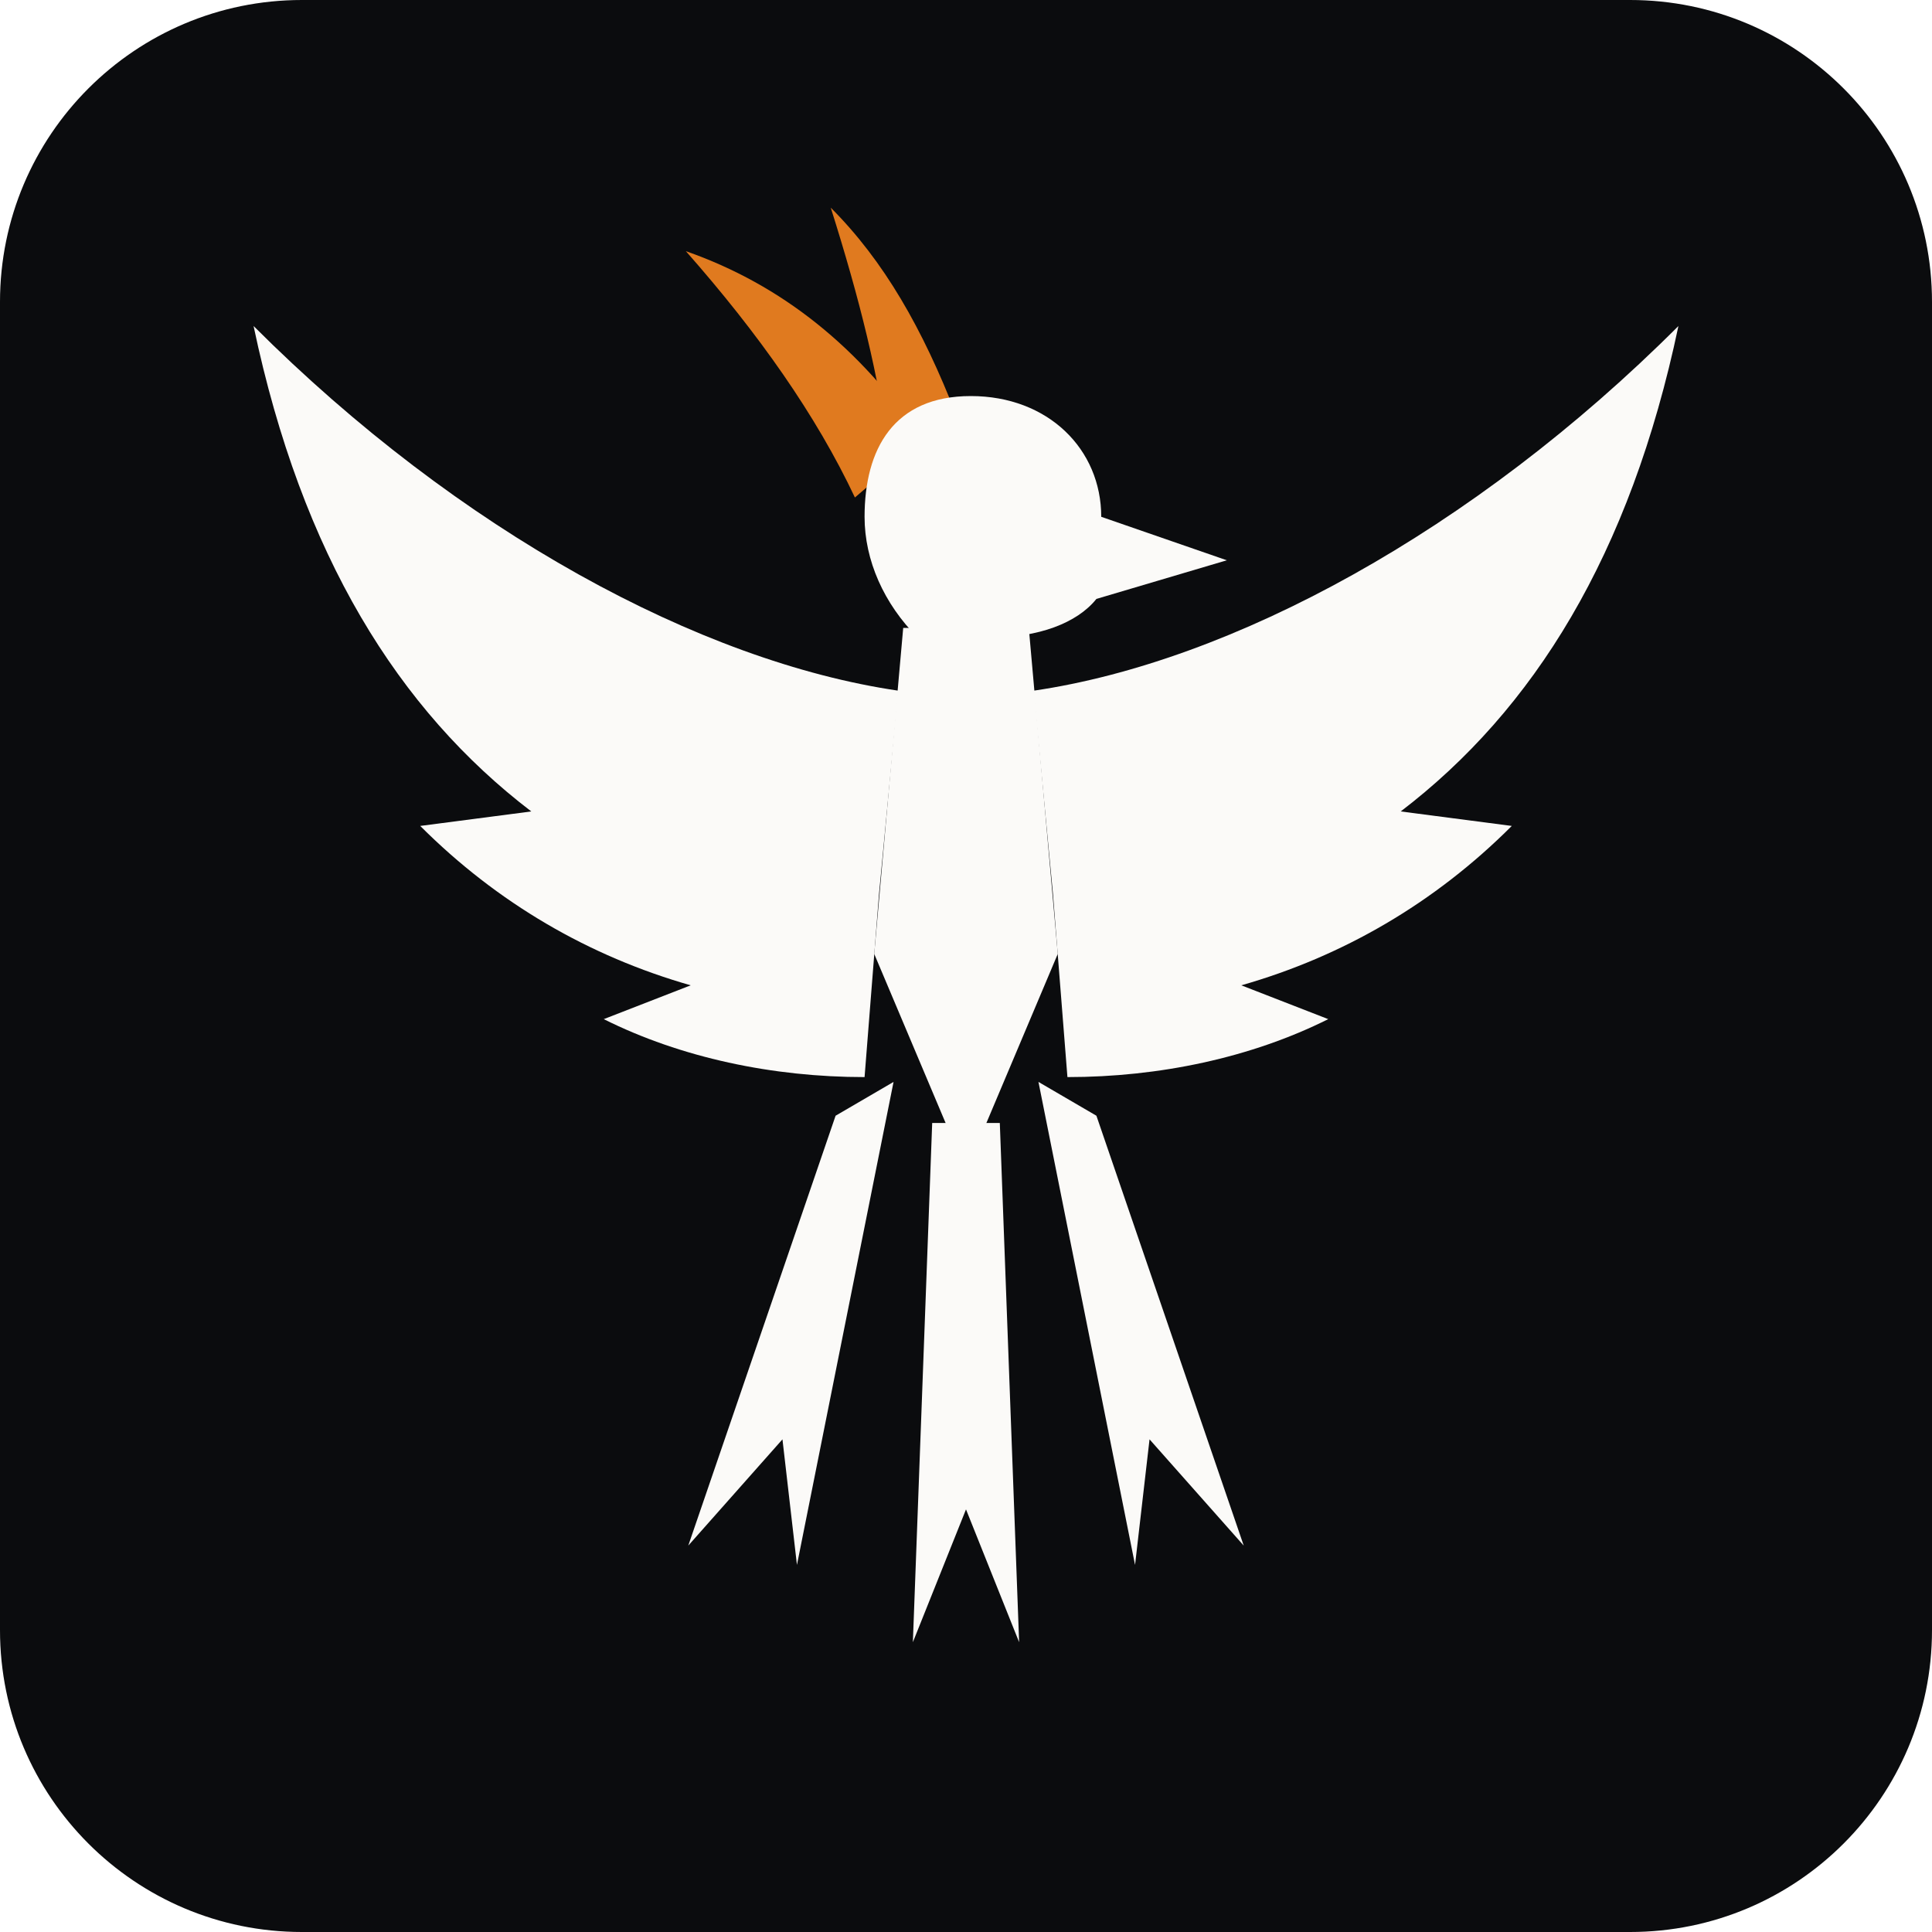
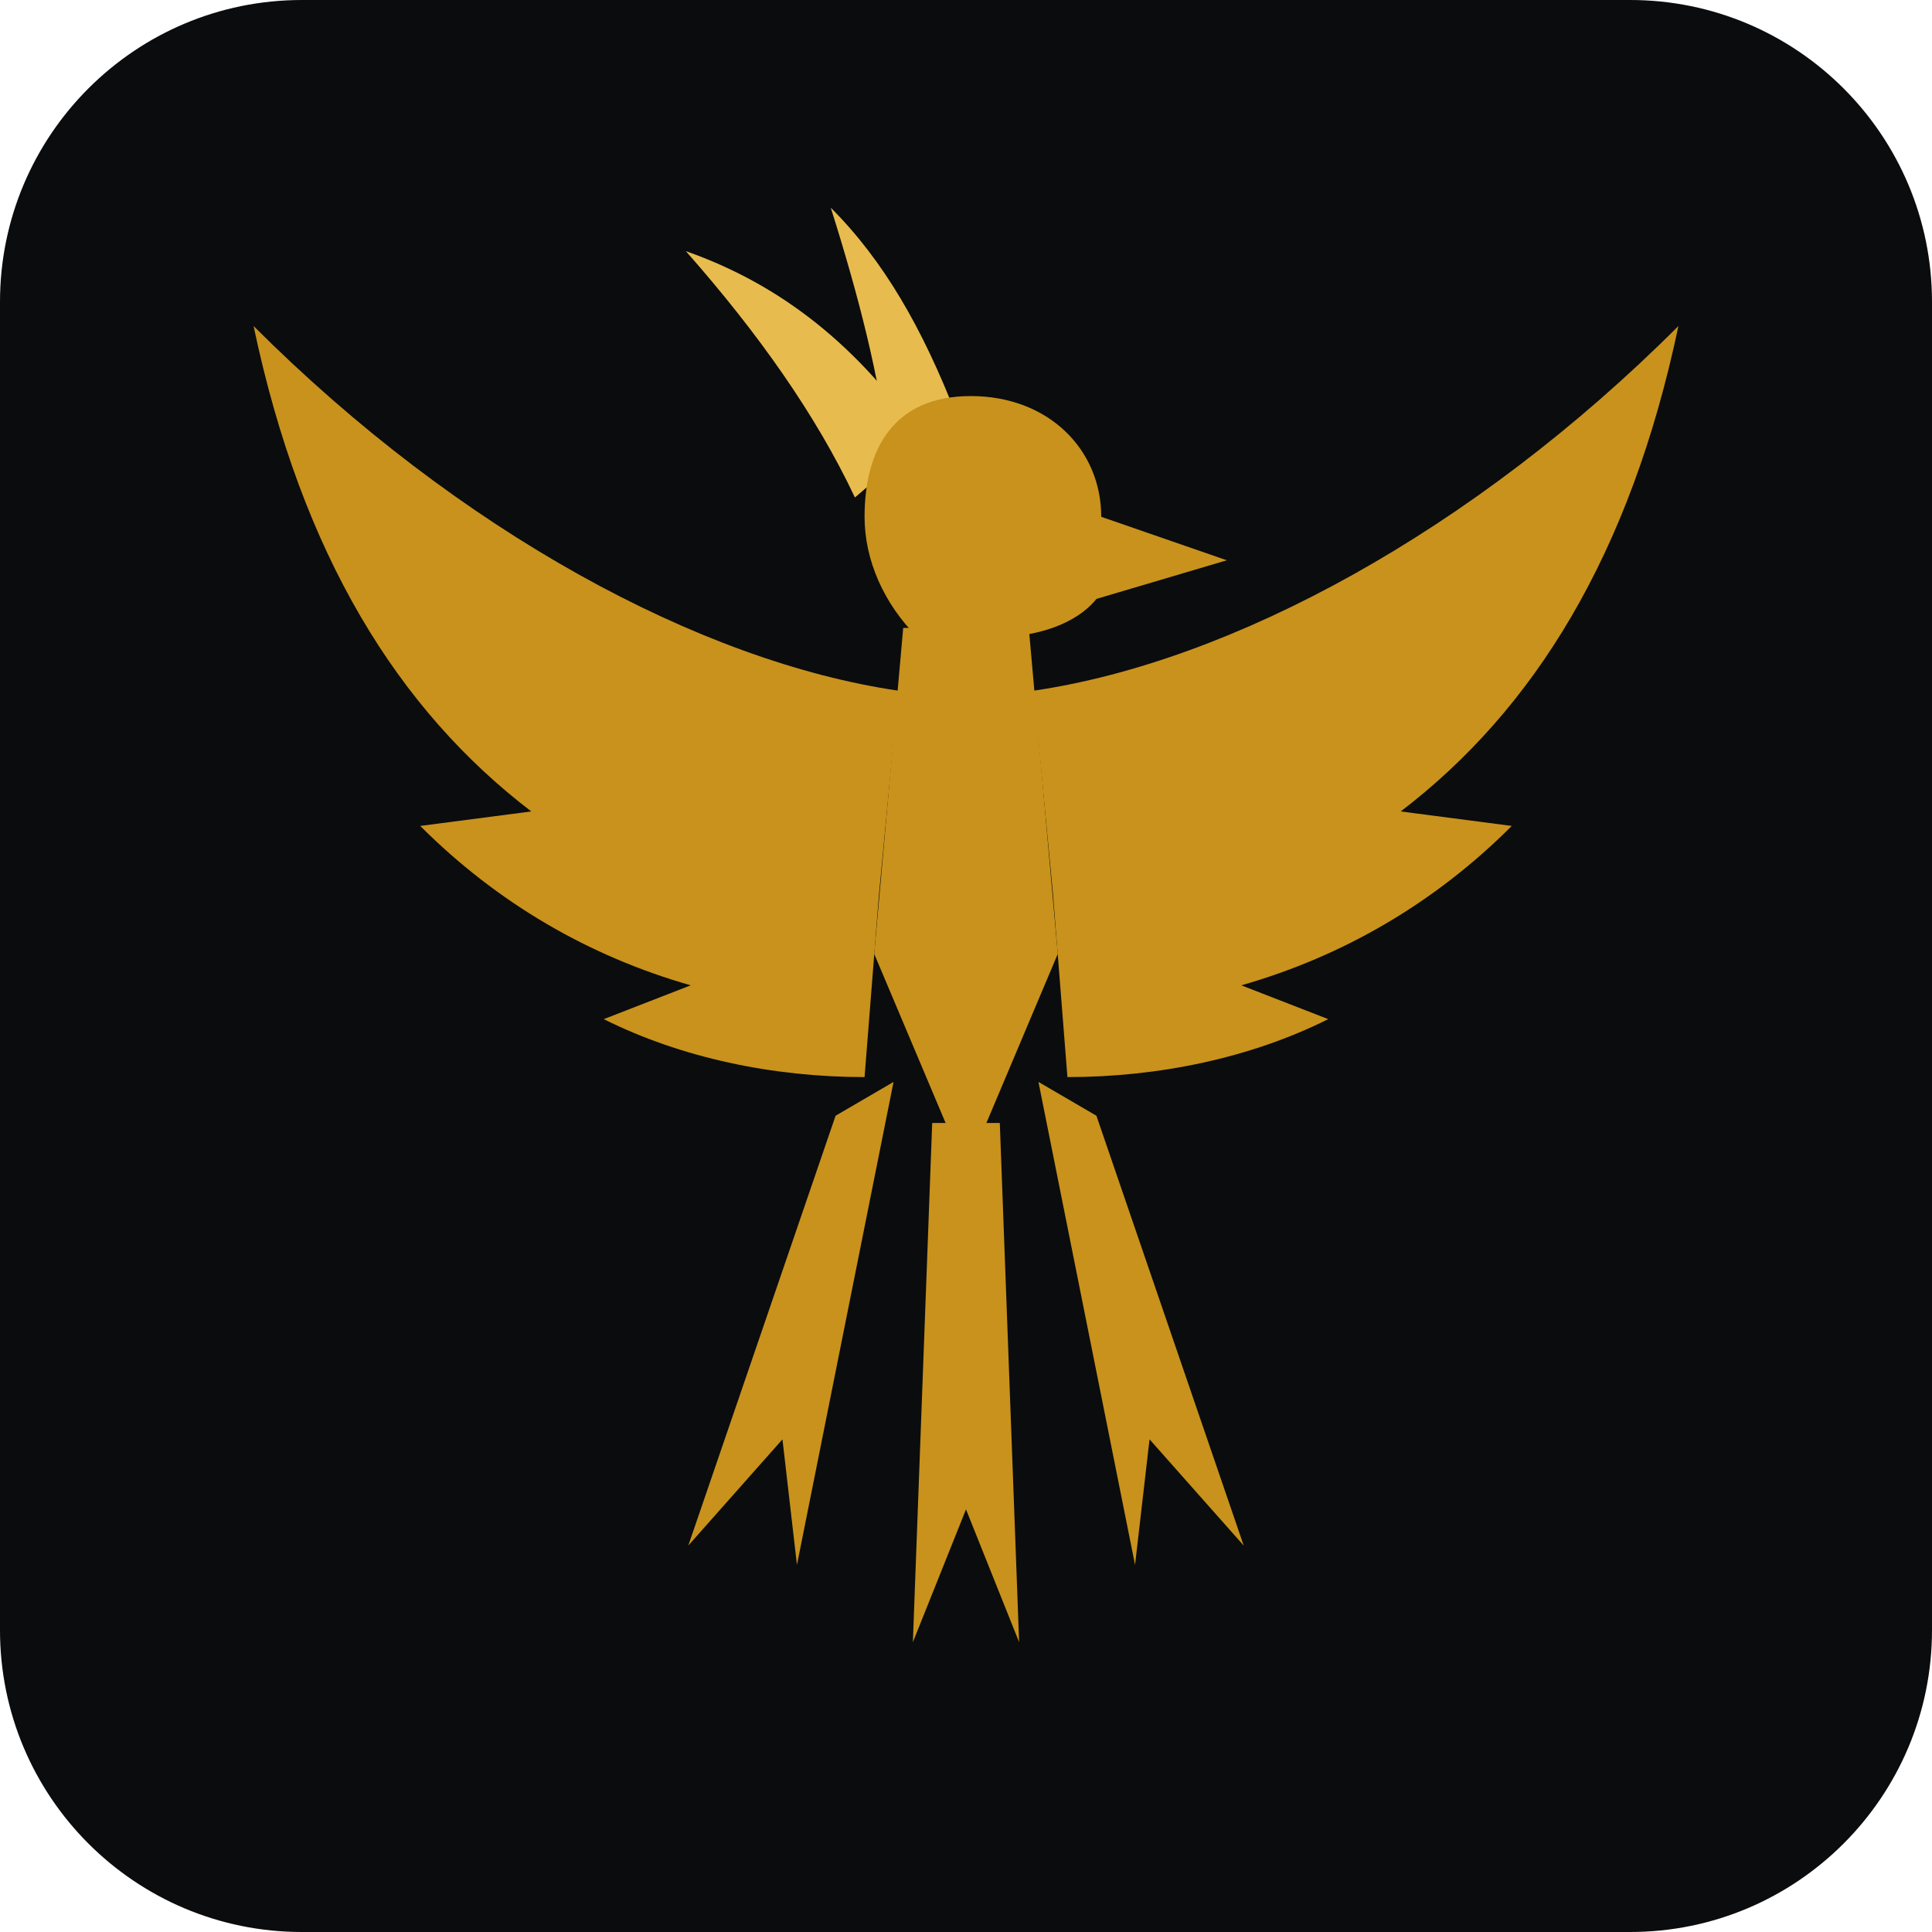
<svg xmlns="http://www.w3.org/2000/svg" viewBox="0 0 64 64" width="64" height="64">
  <rect width="64" height="64" rx="10" fill="#0b0c0e" />
-   <g transform="translate(6.4 6.4) scale(0.8)" fill="#fbfaf8">
-     <path d="M30.2 10.2 C27.6 6.4 24.4 3.8 20.4 2.4 C23.4 5.8 25.8 9.2 27.4 12.6 Z" fill="#e07a1f" />
-     <path d="M31.6 9.2 C30.2 5.6 28.6 2.8 26.4 0.6 C27.6 4.4 28.4 7.6 28.8 10.8 Z" fill="#e07a1f" />
+   <g transform="translate(6.4 6.4) scale(0.8)" fill="#c8921c">
+     <path d="M30.2 10.2 C27.6 6.4 24.4 3.8 20.4 2.4 C23.4 5.8 25.8 9.2 27.4 12.6 Z" fill="#e8bb4e" />
+     <path d="M31.6 9.2 C30.2 5.6 28.6 2.8 26.4 0.6 C27.6 4.4 28.4 7.6 28.8 10.8 Z" fill="#e8bb4e" />
    <path d="M32.2 8.4 C35.4 8.4 37.6 10.6 37.6 13.4 L42.8 15.2 L37.4 16.8 C36.6 17.8 35 18.4 33 18.4 L30 18.4 C28.6 17 27.8 15.2 27.8 13.4 C27.8 10.6 29 8.4 32.2 8.4 Z" />
    <path d="M29.4 18 L34.6 18 L35.8 31.5 L32 40.5 L28.2 31.5 Z" />
    <path d="M34.8 20.6 C43 19.4 53 14 61.5 5.5 C59.5 15 55.5 21.4 50 25.6 L54.6 26.2 C51.4 29.4 47.6 31.6 43.4 32.8 L47 34.2 C43.8 35.8 40 36.6 36.2 36.6 L35.6 29 Z" />
    <path d="M29.2 20.6 C21 19.4 11 14 2.5 5.5 C4.5 15 8.5 21.4 14 25.6 L9.4 26.2 C12.6 29.4 16.4 31.6 20.6 32.8 L17 34.2 C20.2 35.8 24 36.6 27.8 36.6 L28.4 29 Z" />
    <path d="M30.6 38.5 L33.4 38.5 L34.2 60 L32 54.5 L29.8 60 Z" />
    <path d="M35 36.8 L37.4 38.2 L43.5 56 L39.6 51.6 L39 56.8 Z" />
    <path d="M29 36.8 L26.6 38.2 L20.5 56 L24.4 51.6 L25 56.8 Z" />
  </g>
</svg>
